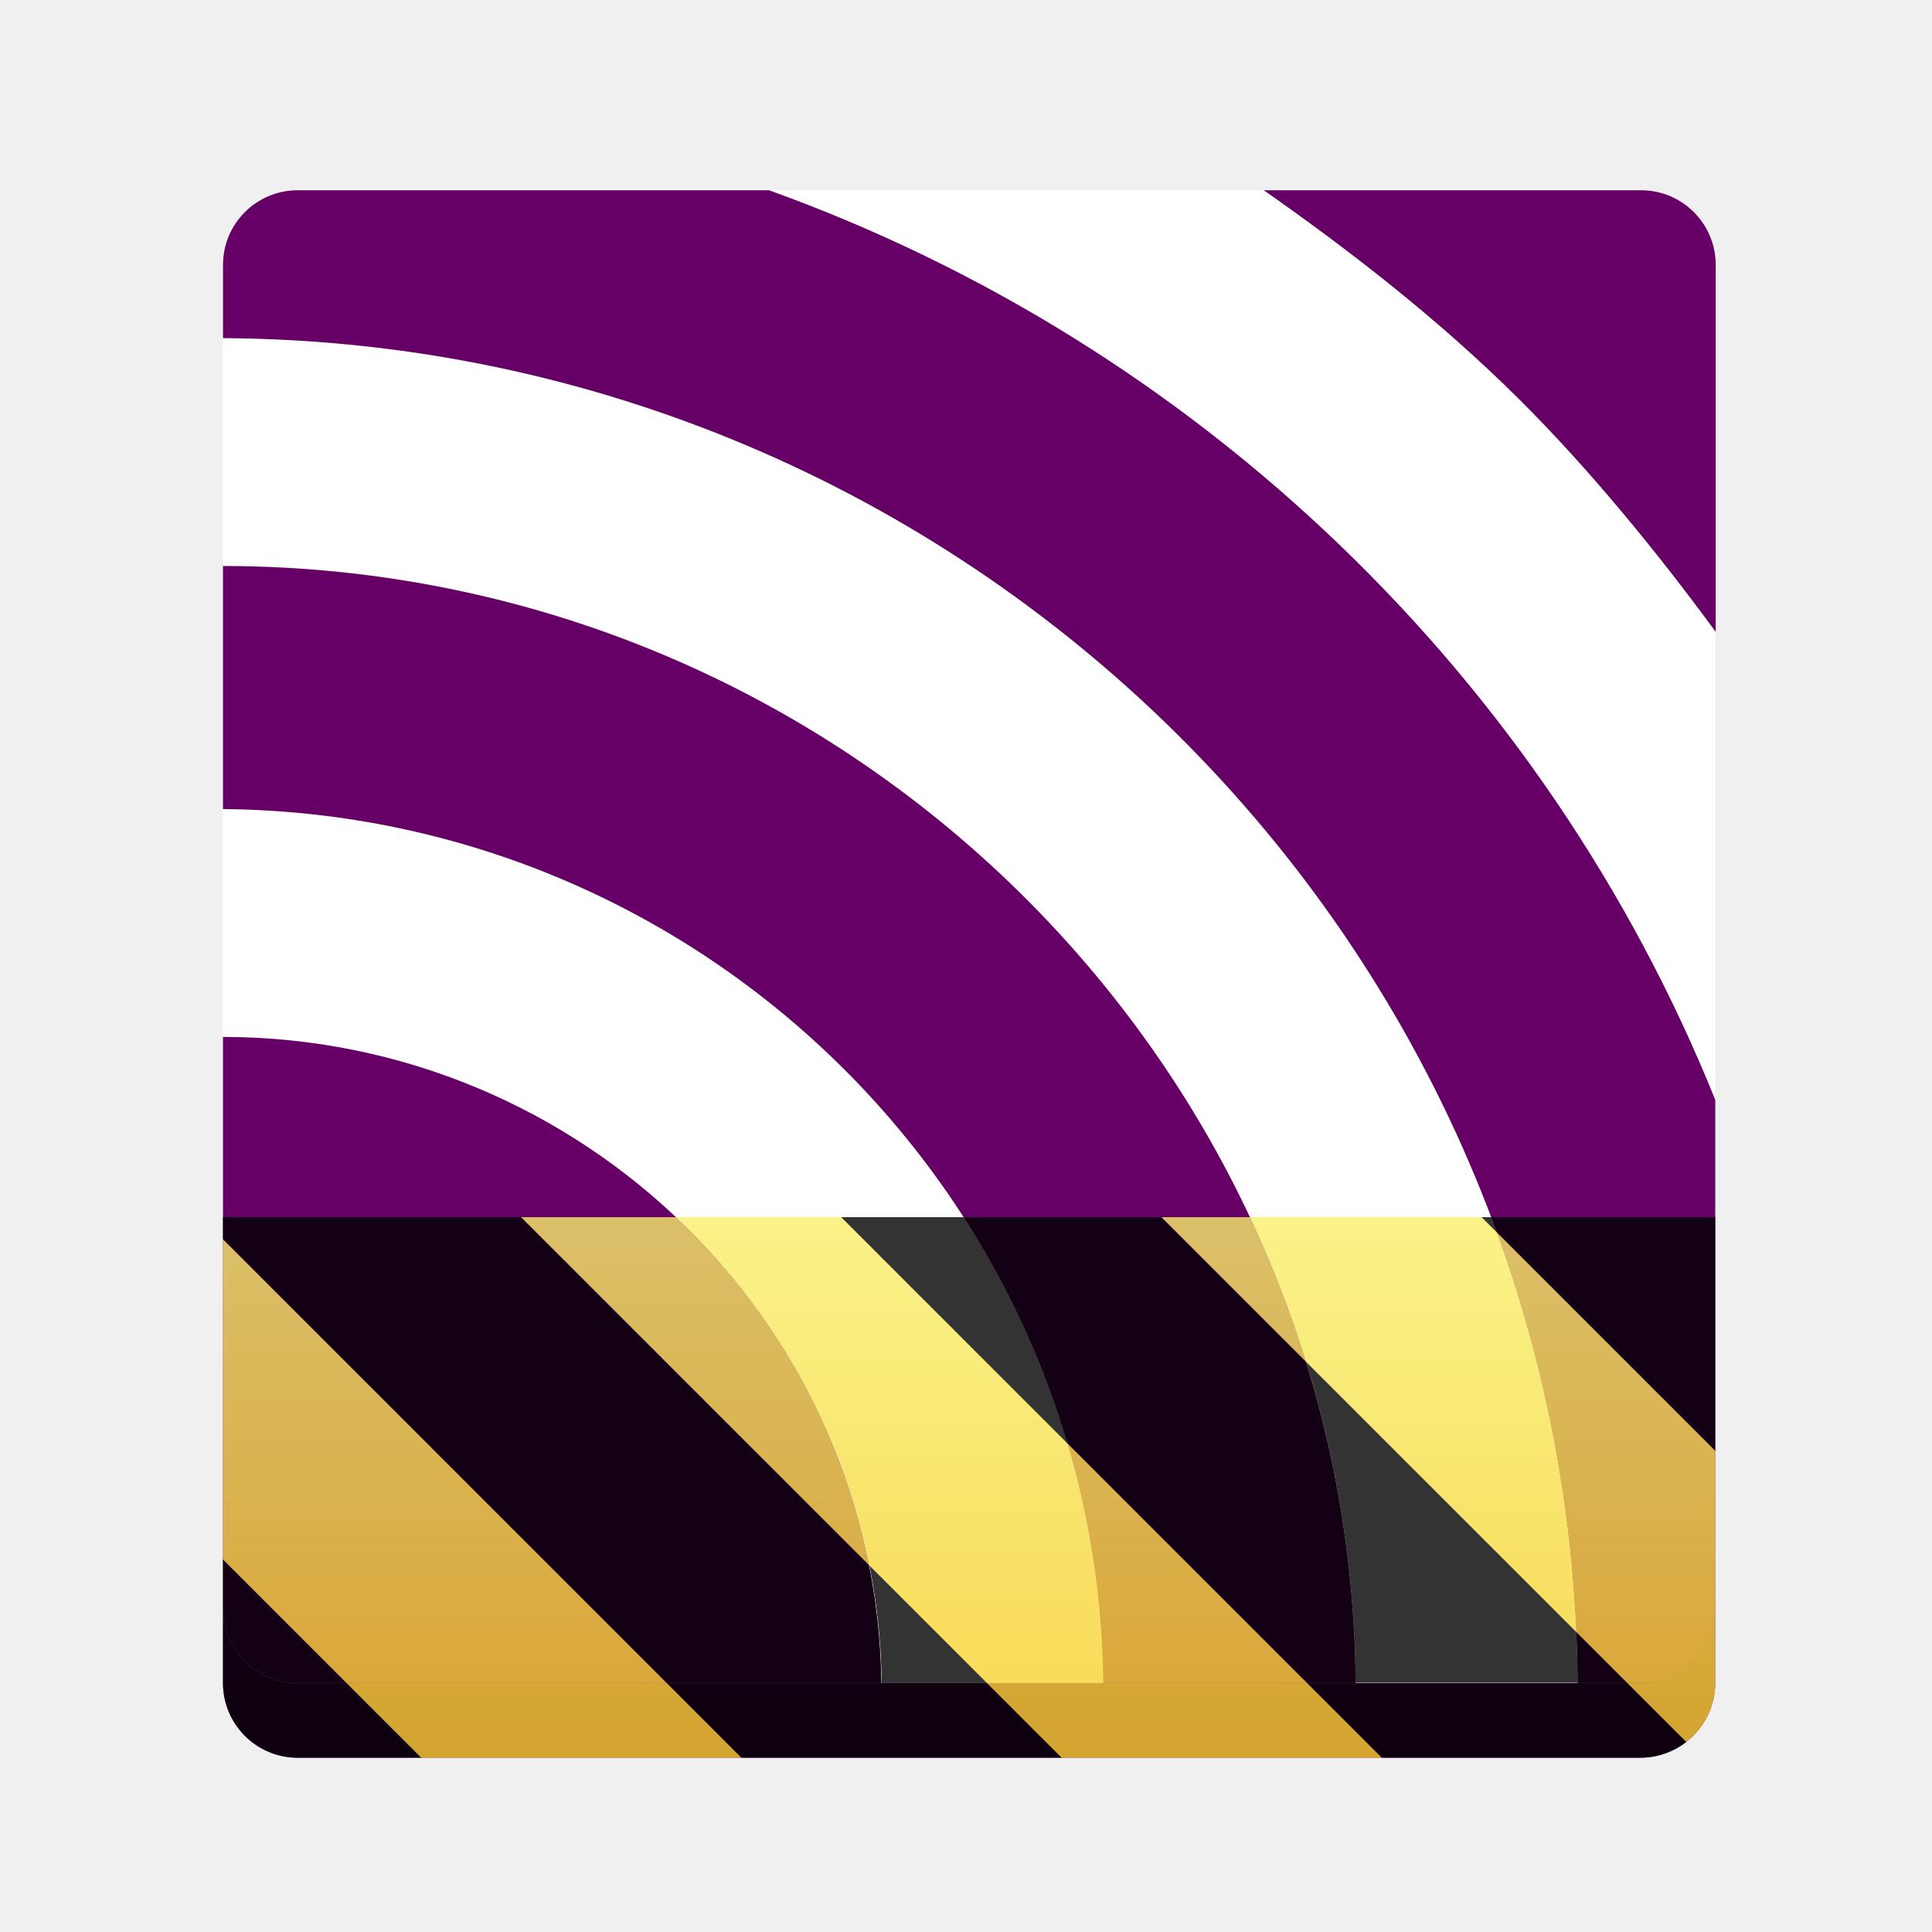
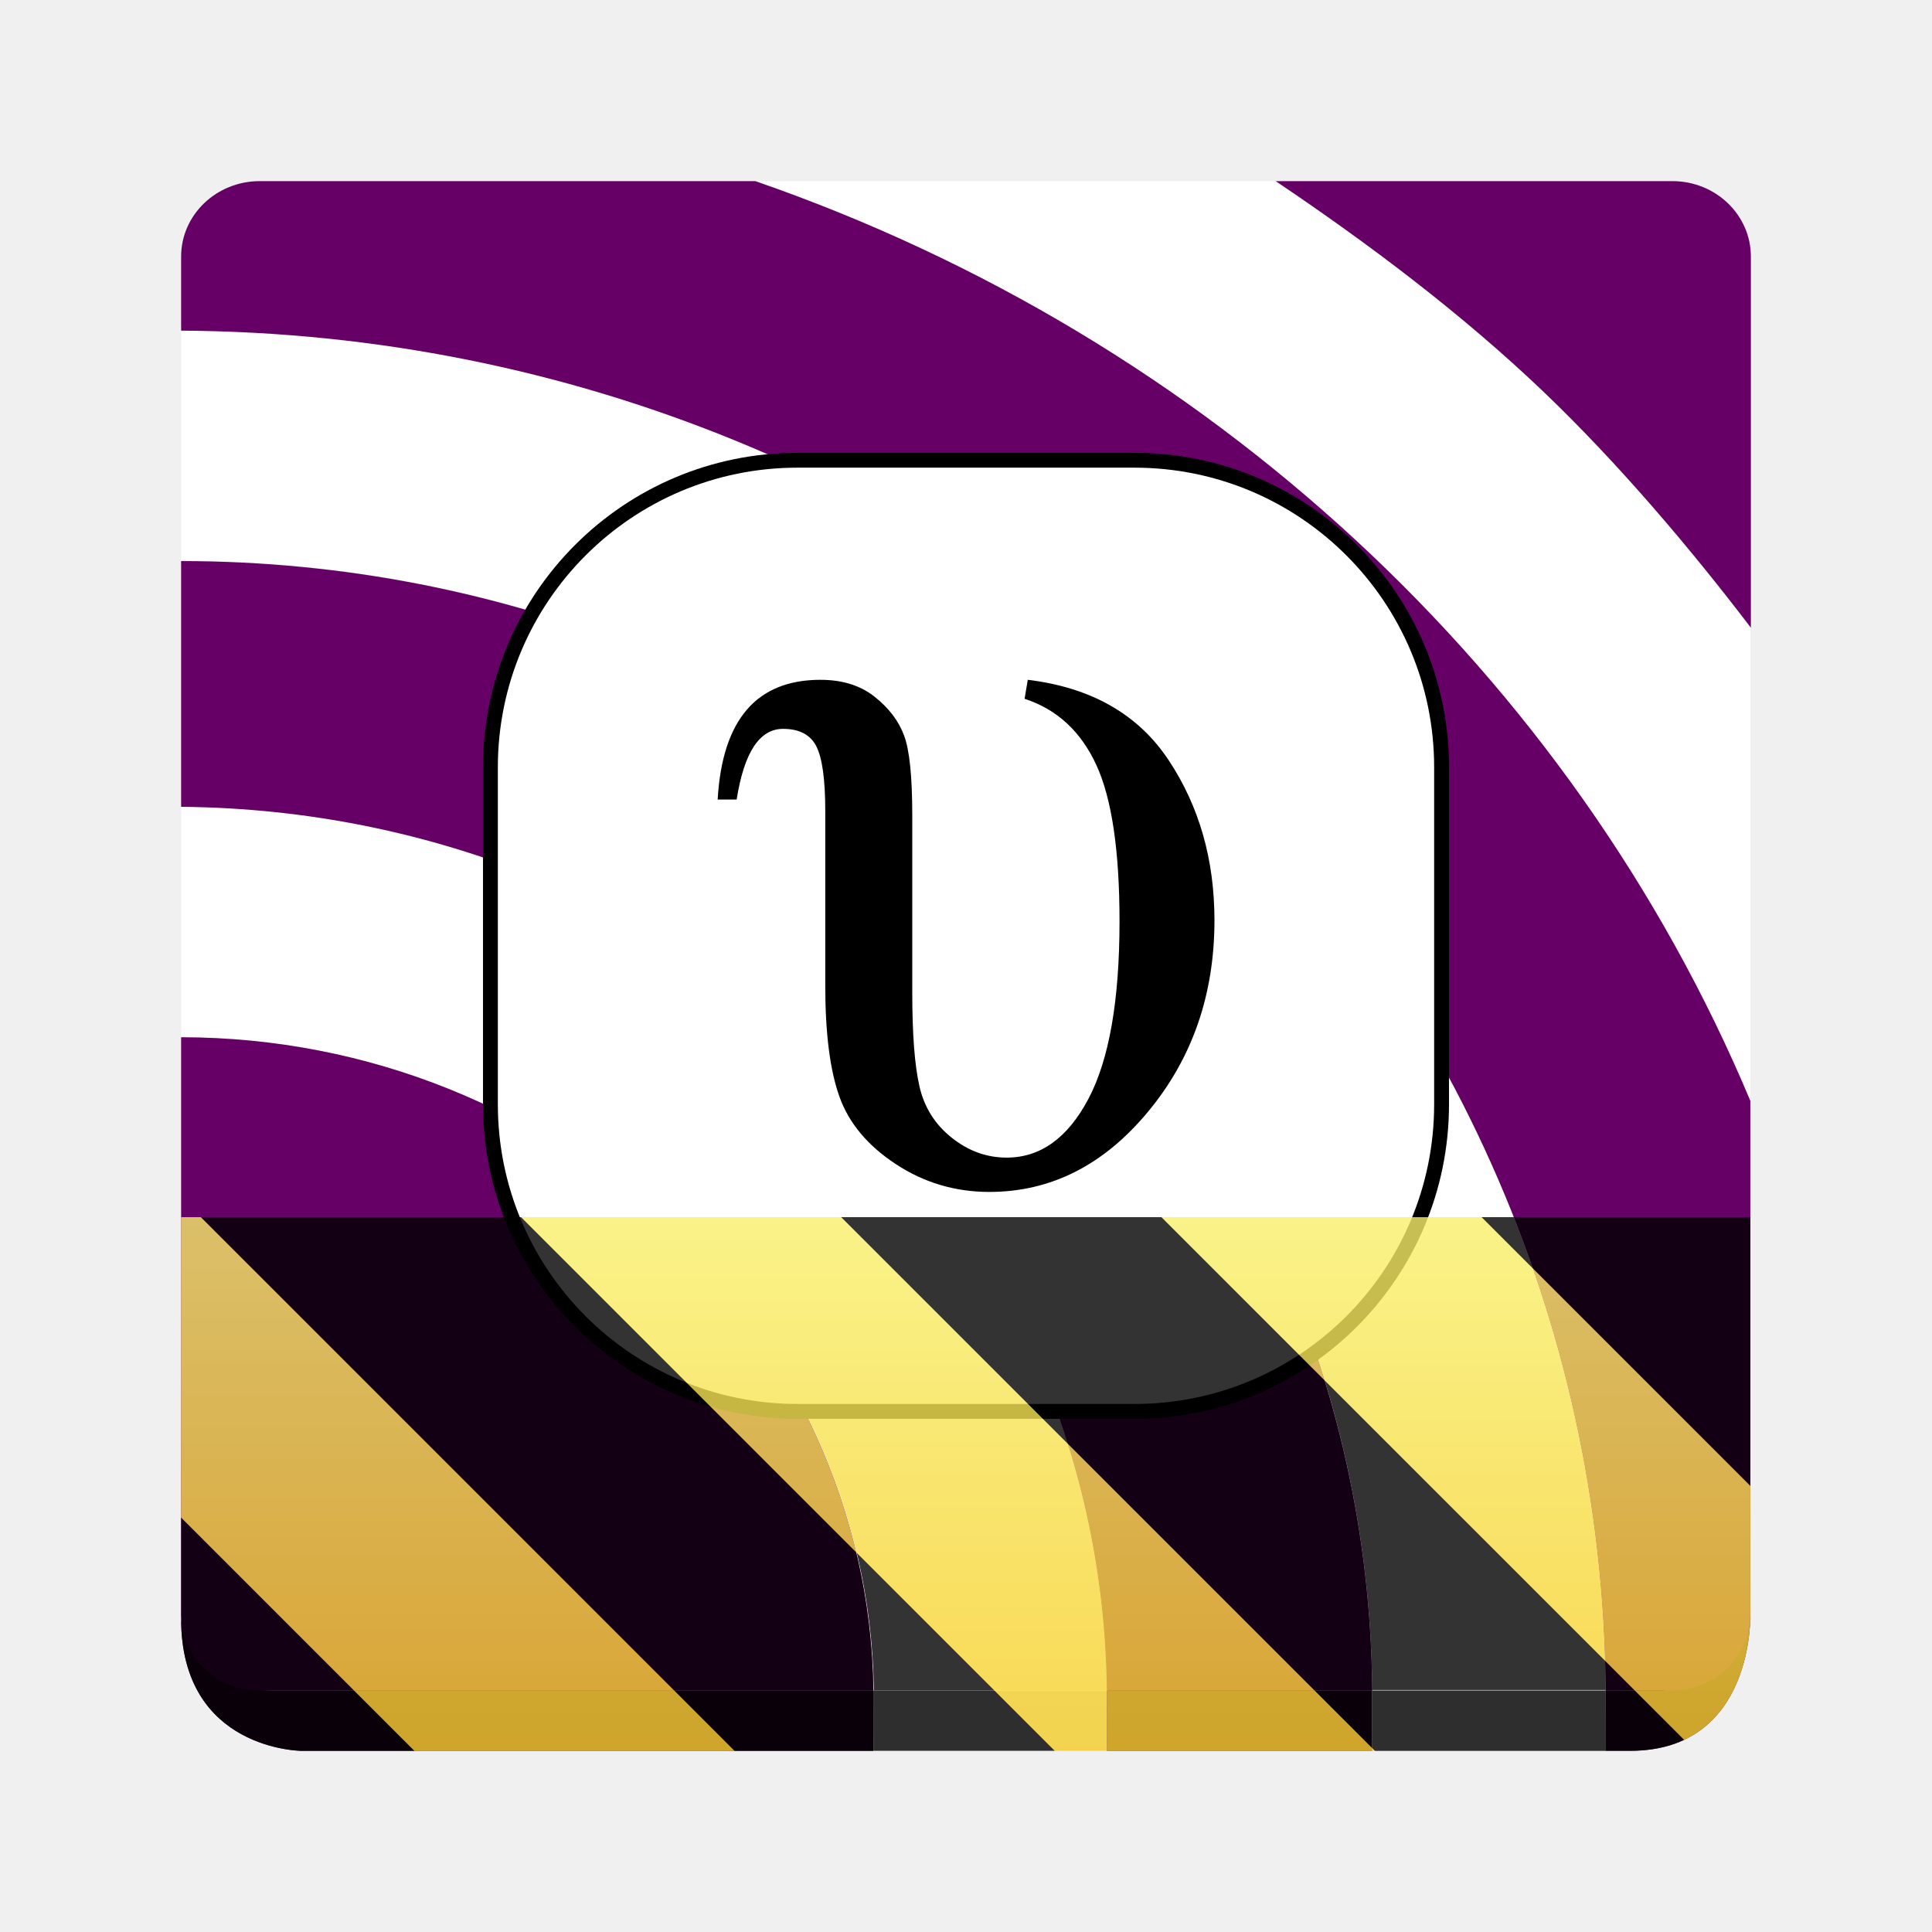
<svg xmlns="http://www.w3.org/2000/svg" height="128px" viewBox="0 0 128 128" width="128px">
  <filter id="a" height="100%" width="100%" x="0%" y="0%">
    <feColorMatrix color-interpolation-filters="sRGB" values="0 0 0 0 1 0 0 0 0 1 0 0 0 0 1 0 0 0 1 0" />
  </filter>
-   <linearGradient id="b" gradientUnits="userSpaceOnUse" x1="79.262" x2="79.262" y1="82.675" y2="145.983">
-     <stop offset="0" stop-color="#5c005c" />
-     <stop offset="1" stop-color="#3d003d" />
-   </linearGradient>
+   <clipPath id="b">
+     <rect height="128" width="128" />
+   </clipPath>
  <clipPath id="c">
    <rect height="128" width="128" />
  </clipPath>
-   <clipPath id="d">
-     <rect height="128" width="128" />
-   </clipPath>
-   <mask id="e">
+   <mask id="d">
    <g filter="url(#a)">
-       <g clip-path="url(#d)" filter="url(#a)">
-         <g clip-path="url(#c)">
-           <path d="m 14.773 53.602 v 15.098 c 23.859 0.031 43.324 19.172 43.645 42.805 h 14.711 c -0.355 -31.812 -26.348 -57.613 -58.355 -57.902 z m 0 0" fill="#ffffff" />
-           <path d="m 14.773 22.367 v 15.102 c 41.188 0.031 74.715 33.137 75.039 74.004 h 14.711 c -0.324 -48.98 -40.414 -88.781 -89.75 -89.105 z m 0 0" fill="#ffffff" />
-           <path d="m 113.641 72.871 v -31.008 c -3.816 -5.203 -8.375 -10.797 -13.062 -15.453 c -5.172 -5.141 -11.023 -9.73 -16.91 -13.805 h -32.719 c 28.551 10.281 51.441 32.363 62.691 60.266 z m 0 0" fill="#ffffff" />
-           <path d="m 14.773 68.699 v 37.859 c 0 2.715 2.199 4.945 4.945 4.945 h 38.668 c -0.324 -23.664 -19.754 -42.773 -43.613 -42.805 z m 0 0" fill="#660066" />
-           <path d="m 14.773 37.5 v 16.102 c 32.008 0.289 58 26.09 58.324 57.902 h 16.715 c -0.324 -40.867 -33.852 -73.973 -75.039 -74.004 z m 0 0" fill="#660066" />
-           <path d="m 113.641 106.527 v -33.656 c -11.25 -27.902 -34.141 -49.984 -62.691 -60.266 h -31.23 c -2.715 0 -4.945 2.199 -4.945 4.945 v 4.852 c 49.336 0.289 89.426 40.09 89.75 89.102 h 4.203 c 2.715 -0.031 4.914 -2.23 4.914 -4.977 z m 0 0" fill="#660066" />
-           <path d="m 100.609 26.41 c 4.691 4.656 9.25 10.25 13.062 15.453 v -24.312 c 0 -2.715 -2.199 -4.945 -4.945 -4.945 h -24.992 c 5.82 4.074 11.703 8.664 16.875 13.805 z m 0 0" fill="#660066" />
-           <path d="m 19.719 111.504 c -2.746 0 -4.945 -2.23 -4.945 -4.945 v 4.945 c 0 2.715 2.199 4.949 4.945 4.949 h 89.008 c 2.715 -0.035 4.914 -2.234 4.914 -4.98 v -4.945 c 0 2.715 -2.715 4.977 -4.914 4.977 z m 0 0" fill="url(#b)" />
+       <g clip-path="url(#c)" filter="url(#a)">
+         <g clip-path="url(#b)">
+           <path d="m 57.863 112 v 4 h -37.863 s -8 -0.016 -8 -8.75 c 0 0 0.227 4.707 6 4.75" fill="#330033" />
+           <path d="m 57.859 112 h 15.473 v 3.996 h -15.469 z m 0 0" fill="#e5e5e5" />
+           <path d="m 73.328 112 h 17.582 v 3.996 h -17.574 z m 0 0" fill="#330033" />
+           <path d="m 90.91 112 h 15.469 v 4 h -15.469 z m 0 0" fill="#e5e5e5" />
+           <path d="m 106.379 112 h 3.809 s 5.777 -0.676 5.777 -5.09 c 0 0 0.305 9.086 -7.965 9.086 h -1.625 z m 0 0" fill="#330033" />
+           <path d="m 12 53.453 v 15.266 c 25.09 0.031 45.559 19.383 45.898 43.281 h 15.469 c -0.375 -32.168 -27.711 -58.254 -61.367 -58.547 z m 0 0" fill="#ffffff" />
+           <path d="m 12 21.871 v 15.27 c 43.312 0.031 78.57 33.508 78.91 74.828 h 15.469 c -0.34 -49.527 -42.496 -89.77 -94.379 -90.098 z m 0 0" fill="#ffffff" />
+           <path d="m 115.965 72.934 v -31.348 c -4.012 -5.266 -8.805 -10.918 -13.734 -15.629 c -5.438 -5.195 -11.594 -9.84 -17.781 -13.957 h -34.406 c 30.02 10.395 54.09 32.723 65.922 60.934 z m 0 0" fill="#ffffff" />
+           <path d="m 12 68.719 v 38.281 c 0 2.746 2.312 5 5.203 5 h 40.66 c -0.34 -23.93 -20.773 -43.25 -45.863 -43.281 z m 0 0" fill="#660066" />
+           <path d="m 12 37.172 v 16.281 c 33.656 0.293 60.992 26.379 61.332 58.547 h 17.578 c -0.34 -41.32 -35.598 -74.797 -78.91 -74.828 z m 0 0" fill="#660066" />
+           <path d="m 115.965 106.965 v -34.031 c -11.832 -28.211 -35.902 -50.539 -65.922 -60.934 h -32.84 c -2.855 0 -5.203 2.223 -5.203 5 v 4.906 c 51.883 0.293 94.039 40.535 94.379 90.094 h 4.418 c 2.855 -0.031 5.168 -2.254 5.168 -5.035 z m 0 0" fill="#660066" />
+           <path d="m 102.266 25.957 c 4.93 4.711 9.723 10.363 13.734 15.629 v -24.586 c 0 -2.746 -2.312 -5 -5.203 -5 h -26.277 c 6.117 4.117 12.305 8.762 17.746 13.957 z m 0 0" fill="#660066" />
+           <path d="m -343.601 254.165 h 9.21 c 4.523 0 8.188 3.665 8.188 8.188 v 9.21 c 0 4.523 -3.665 8.188 -8.188 8.188 h -9.21 c -4.523 0 -8.188 -3.665 -8.188 -8.188 v -9.21 c 0 -4.523 3.665 -8.188 8.188 -8.188 z m 0 0" fill="none" stroke="#000000" stroke-width="0.812" transform="matrix(2.424428 0 0 2.424428 885.8709 -585.2208)" />
+           <path d="m 52.836 30.984 h 22.328 c 10.965 0 19.852 8.887 19.852 19.852 v 22.328 c 0 10.965 -8.887 19.852 -19.852 19.852 h -22.328 c -10.965 0 -19.852 -8.887 -19.852 -19.852 v -22.328 c 0 -10.965 8.887 -19.852 19.852 -19.852 z m 0 0" fill="#ffffff" />
+           <path d="m 54.363 45.039 c -4.242 0 -6.512 2.645 -6.816 7.934 h 1.258 c 0.492 -3.125 1.516 -4.684 3.074 -4.684 c 1.074 0 1.809 0.383 2.203 1.152 c 0.395 0.77 0.594 2.203 0.594 4.297 v 11.566 c 0 3.168 0.316 5.625 0.945 7.371 c 0.629 1.75 1.875 3.234 3.738 4.457 c 1.863 1.223 3.926 1.836 6.184 1.836 c 4.078 0 7.582 -1.773 10.516 -5.312 c 2.938 -3.539 4.402 -7.77 4.402 -12.684 c 0 -4.008 -1.004 -7.535 -3.02 -10.586 c -2.016 -3.055 -5.133 -4.836 -9.348 -5.348 l -0.211 1.258 c 2.145 0.699 3.727 2.16 4.754 4.387 c 1.023 2.223 1.535 5.676 1.535 10.359 c 0 5.242 -0.688 9.16 -2.059 11.758 c -1.375 2.598 -3.18 3.895 -5.418 3.895 c -1.328 0 -2.543 -0.441 -3.652 -1.328 c -1.105 -0.883 -1.816 -2.02 -2.129 -3.406 c -0.316 -1.387 -0.473 -3.453 -0.473 -6.203 v -11.738 c 0 -2.562 -0.18 -4.328 -0.543 -5.293 c -0.359 -0.969 -1.012 -1.824 -1.957 -2.57 c -0.941 -0.746 -2.137 -1.117 -3.578 -1.117 z m 0 0" />
        </g>
      </g>
    </g>
  </mask>
-   <mask id="f">
+   <mask id="e">
    <g filter="url(#a)">
      <rect fill-opacity="0.8" height="184.32" width="184.32" x="-28.16" y="-28.16" />
    </g>
  </mask>
-   <linearGradient id="g" gradientTransform="matrix(0 0.37 -0.98462 0 295.385 -30.36)" gradientUnits="userSpaceOnUse" x1="300" x2="428" y1="235" y2="235">
+   <linearGradient id="f" gradientTransform="matrix(0 0.37 -0.98462 0 295.385 -30.36)" gradientUnits="userSpaceOnUse" x1="300" x2="428" y1="235" y2="235">
    <stop offset="0" stop-color="#f9f06b" />
    <stop offset="1" stop-color="#f5c211" />
  </linearGradient>
+   <clipPath id="g">
+     <rect height="128" width="128" />
+   </clipPath>
  <clipPath id="h">
    <rect height="128" width="128" />
  </clipPath>
-   <clipPath id="i">
-     <rect height="128" width="128" />
-   </clipPath>
-   <path d="m 14.773 53.602 v 15.098 c 23.859 0.031 43.324 19.172 43.645 42.805 h 14.711 c -0.355 -31.812 -26.348 -57.613 -58.355 -57.902 z m 0 0" fill="#ffffff" />
-   <path d="m 14.773 22.367 v 15.102 c 41.188 0.031 74.715 33.137 75.039 74.004 h 14.711 c -0.324 -48.98 -40.414 -88.781 -89.75 -89.105 z m 0 0" fill="#ffffff" />
-   <path d="m 113.641 72.871 v -31.008 c -3.816 -5.203 -8.375 -10.797 -13.062 -15.453 c -5.172 -5.141 -11.023 -9.73 -16.91 -13.805 h -32.719 c 28.551 10.281 51.441 32.363 62.691 60.266 z m 0 0" fill="#ffffff" />
+   <path d="m 57.863 112 v 4 h -37.863 s -8 -0.016 -8 -8.75 c 0 0 0.227 4.707 6 4.75" fill="#330033" />
+   <path d="m 57.859 112 h 15.473 v 3.996 h -15.469 z m 0 0" fill="#e5e5e5" />
+   <path d="m 73.328 112 h 17.582 v 3.996 h -17.574 z m 0 0" fill="#330033" />
+   <path d="m 90.91 112 h 15.469 v 4 h -15.469 z m 0 0" fill="#e5e5e5" />
+   <path d="m 106.379 112 h 3.809 s 5.777 -0.676 5.777 -5.09 c 0 0 0.305 9.086 -7.965 9.086 h -1.625 z m 0 0" fill="#330033" />
+   <path d="m 12 53.453 v 15.266 c 25.09 0.031 45.559 19.383 45.898 43.281 h 15.469 c -0.375 -32.168 -27.711 -58.254 -61.367 -58.547 z m 0 0" fill="#ffffff" />
+   <path d="m 12 21.871 v 15.27 c 43.312 0.031 78.57 33.508 78.91 74.828 h 15.469 c -0.34 -49.527 -42.496 -89.77 -94.379 -90.098 z m 0 0" fill="#ffffff" />
+   <path d="m 115.965 72.934 v -31.348 c -4.012 -5.266 -8.805 -10.918 -13.734 -15.629 c -5.438 -5.195 -11.594 -9.84 -17.781 -13.957 h -34.406 c 30.02 10.395 54.09 32.723 65.922 60.934 z m 0 0" fill="#ffffff" />
  <g fill="#660066">
-     <path d="m 14.773 68.699 v 37.859 c 0 2.715 2.199 4.945 4.945 4.945 h 38.668 c -0.324 -23.664 -19.754 -42.773 -43.613 -42.805 z m 0 0" />
-     <path d="m 14.773 37.5 v 16.102 c 32.008 0.289 58 26.09 58.324 57.902 h 16.715 c -0.324 -40.867 -33.852 -73.973 -75.039 -74.004 z m 0 0" />
-     <path d="m 113.641 106.527 v -33.656 c -11.25 -27.902 -34.141 -49.984 -62.691 -60.266 h -31.23 c -2.715 0 -4.945 2.199 -4.945 4.945 v 4.852 c 49.336 0.289 89.426 40.09 89.75 89.102 h 4.203 c 2.715 -0.031 4.914 -2.23 4.914 -4.977 z m 0 0" />
-     <path d="m 100.609 26.41 c 4.691 4.656 9.25 10.25 13.062 15.453 v -24.312 c 0 -2.715 -2.199 -4.945 -4.945 -4.945 h -24.992 c 5.82 4.074 11.703 8.664 16.875 13.805 z m 0 0" />
+     <path d="m 12 68.719 v 38.281 c 0 2.746 2.312 5 5.203 5 h 40.66 c -0.34 -23.93 -20.773 -43.25 -45.863 -43.281 z m 0 0" />
+     <path d="m 12 37.172 v 16.281 c 33.656 0.293 60.992 26.379 61.332 58.547 h 17.578 c -0.34 -41.32 -35.598 -74.797 -78.91 -74.828 z m 0 0" />
+     <path d="m 115.965 106.965 v -34.031 c -11.832 -28.211 -35.902 -50.539 -65.922 -60.934 h -32.84 c -2.855 0 -5.203 2.223 -5.203 5 v 4.906 c 51.883 0.293 94.039 40.535 94.379 90.094 h 4.418 c 2.855 -0.031 5.168 -2.254 5.168 -5.035 z m 0 0" />
+     <path d="m 102.266 25.957 c 4.93 4.711 9.723 10.363 13.734 15.629 v -24.586 c 0 -2.746 -2.312 -5 -5.203 -5 h -26.277 c 6.117 4.117 12.305 8.762 17.746 13.957 z m 0 0" />
  </g>
-   <path d="m 19.719 111.504 c -2.746 0 -4.945 -2.23 -4.945 -4.945 v 4.945 c 0 2.715 2.199 4.949 4.945 4.949 h 89.008 c 2.715 -0.035 4.914 -2.234 4.914 -4.98 v -4.945 c 0 2.715 -2.715 4.977 -4.914 4.977 z m 0 0" fill="url(#b)" />
-   <g mask="url(#e)">
-     <g clip-path="url(#i)">
-       <g mask="url(#f)">
-         <g clip-path="url(#h)">
-           <path d="m 128 80.641 v 47.359 h -128 v -47.359 z m 0 0" fill="url(#g)" />
+   <path d="m 52.836 30.984 h 22.328 c 10.965 0 19.852 8.887 19.852 19.852 v 22.328 c 0 10.965 -8.887 19.852 -19.852 19.852 h -22.328 c -10.965 0 -19.852 -8.887 -19.852 -19.852 v -22.328 c 0 -10.965 8.887 -19.852 19.852 -19.852 z m 0 0" fill="none" stroke="#000000" stroke-width="1.969" />
+   <path d="m 52.836 30.984 h 22.328 c 10.965 0 19.852 8.887 19.852 19.852 v 22.328 c 0 10.965 -8.887 19.852 -19.852 19.852 h -22.328 c -10.965 0 -19.852 -8.887 -19.852 -19.852 v -22.328 c 0 -10.965 8.887 -19.852 19.852 -19.852 z m 0 0" fill="#ffffff" />
+   <path d="m 54.363 45.039 c -4.242 0 -6.512 2.645 -6.816 7.934 h 1.258 c 0.492 -3.125 1.516 -4.684 3.074 -4.684 c 1.074 0 1.809 0.383 2.203 1.152 c 0.395 0.77 0.594 2.203 0.594 4.297 v 11.566 c 0 3.168 0.316 5.625 0.945 7.371 c 0.629 1.75 1.875 3.234 3.738 4.457 c 1.863 1.223 3.926 1.836 6.184 1.836 c 4.078 0 7.582 -1.773 10.516 -5.312 c 2.938 -3.539 4.402 -7.77 4.402 -12.684 c 0 -4.008 -1.004 -7.535 -3.02 -10.586 c -2.016 -3.055 -5.133 -4.836 -9.348 -5.348 l -0.211 1.258 c 2.145 0.699 3.727 2.16 4.754 4.387 c 1.023 2.223 1.535 5.676 1.535 10.359 c 0 5.242 -0.688 9.16 -2.059 11.758 c -1.375 2.598 -3.18 3.895 -5.418 3.895 c -1.328 0 -2.543 -0.441 -3.652 -1.328 c -1.105 -0.883 -1.816 -2.02 -2.129 -3.406 c -0.316 -1.387 -0.473 -3.453 -0.473 -6.203 v -11.738 c 0 -2.562 -0.18 -4.328 -0.543 -5.293 c -0.359 -0.969 -1.012 -1.824 -1.957 -2.57 c -0.941 -0.746 -2.137 -1.117 -3.578 -1.117 z m 0 0" />
+   <g mask="url(#d)">
+     <g clip-path="url(#h)">
+       <g mask="url(#e)">
+         <g clip-path="url(#g)">
+           <path d="m 128 80.641 v 47.359 h -128 v -47.359 z m 0 0" fill="url(#f)" />
          <path d="m 13.309 80.641 l 47.355 47.359 h 21.215 l -47.359 -47.359 z m 42.422 0 l 47.363 47.359 h 21.215 l -47.363 -47.359 z m 42.43 0 l 29.84 29.84 v -21.211 l -8.629 -8.629 z m -98.16 7.906 v 21.215 l 18.238 18.238 h 21.215 z m 0 0" />
        </g>
      </g>
    </g>
  </g>
</svg>
